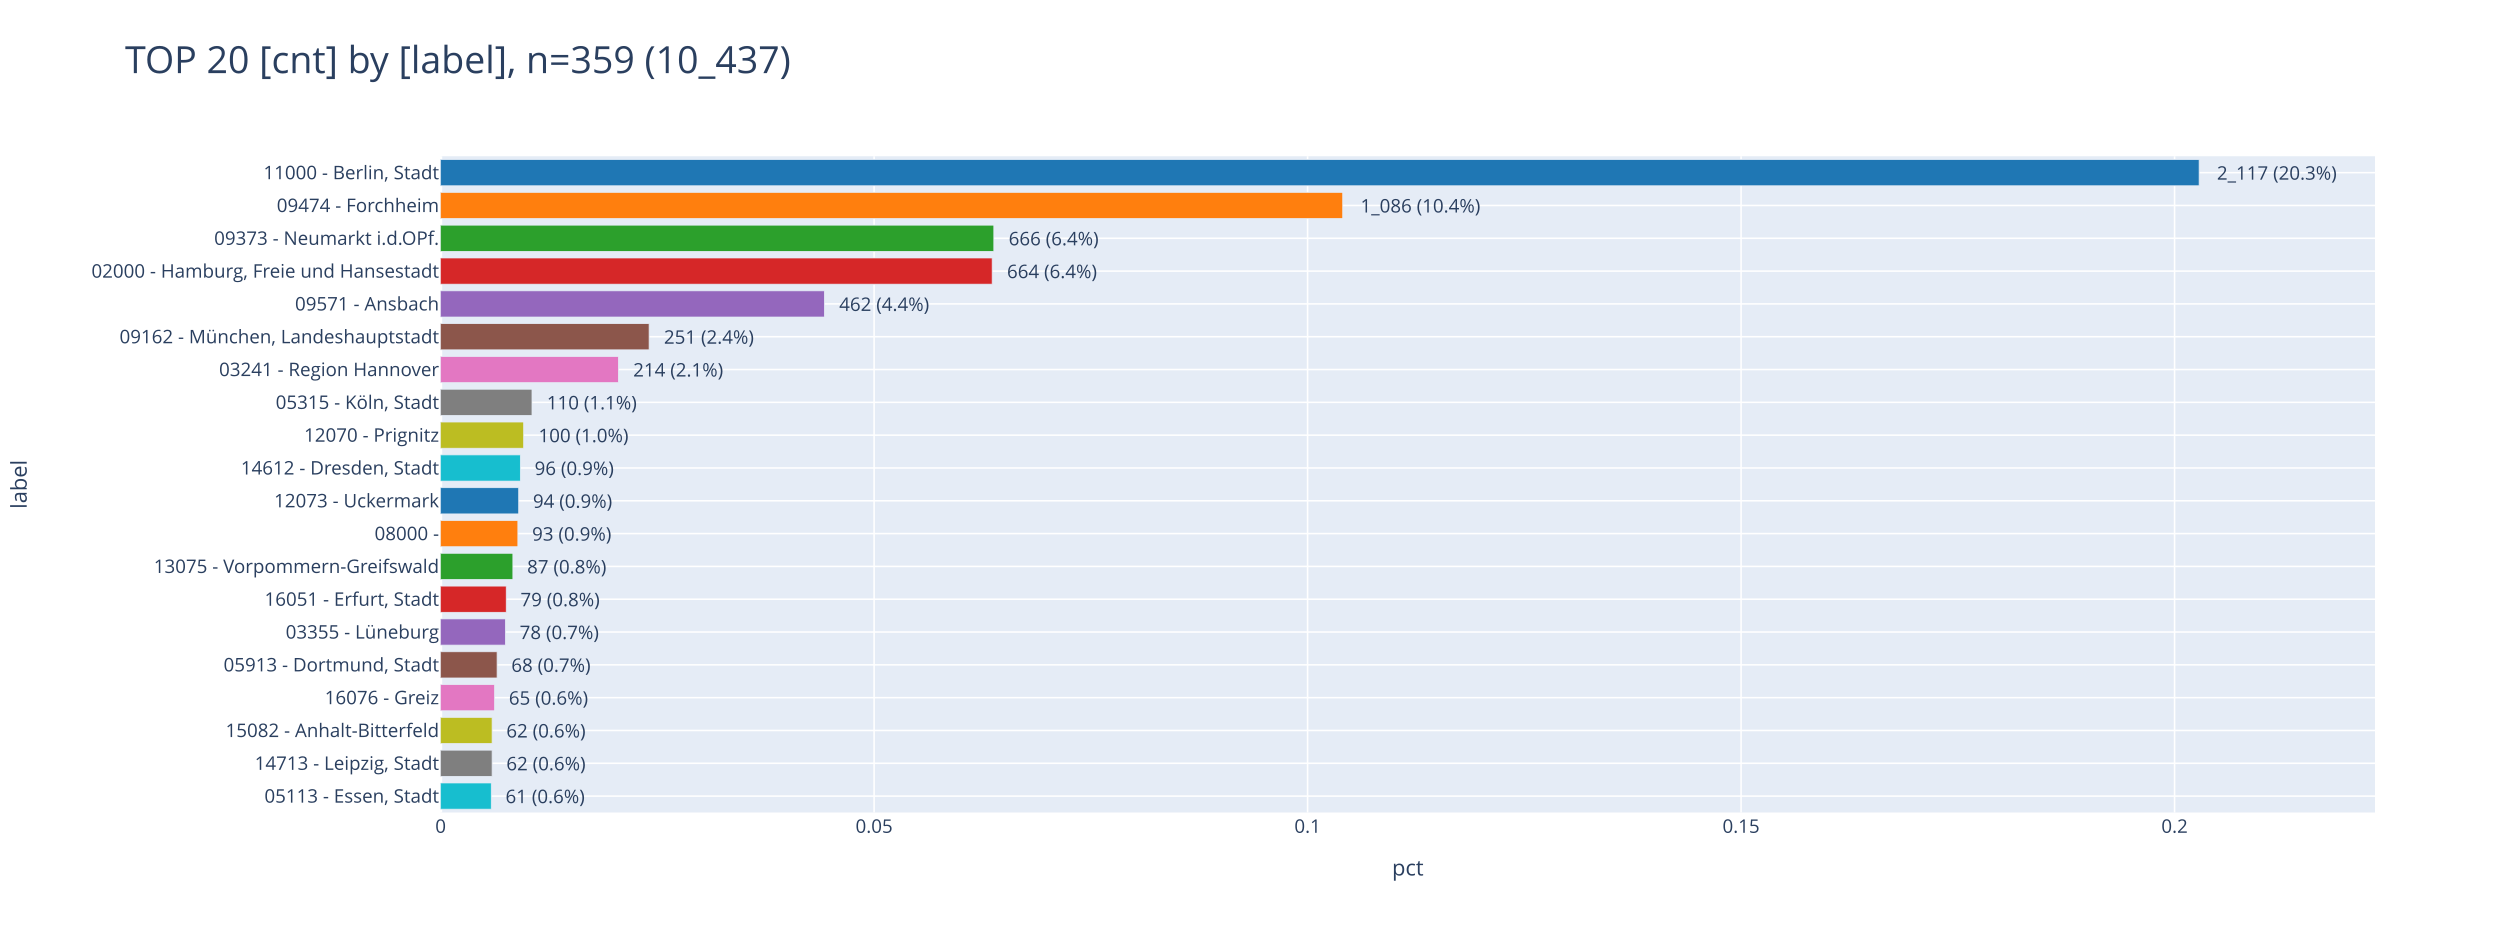
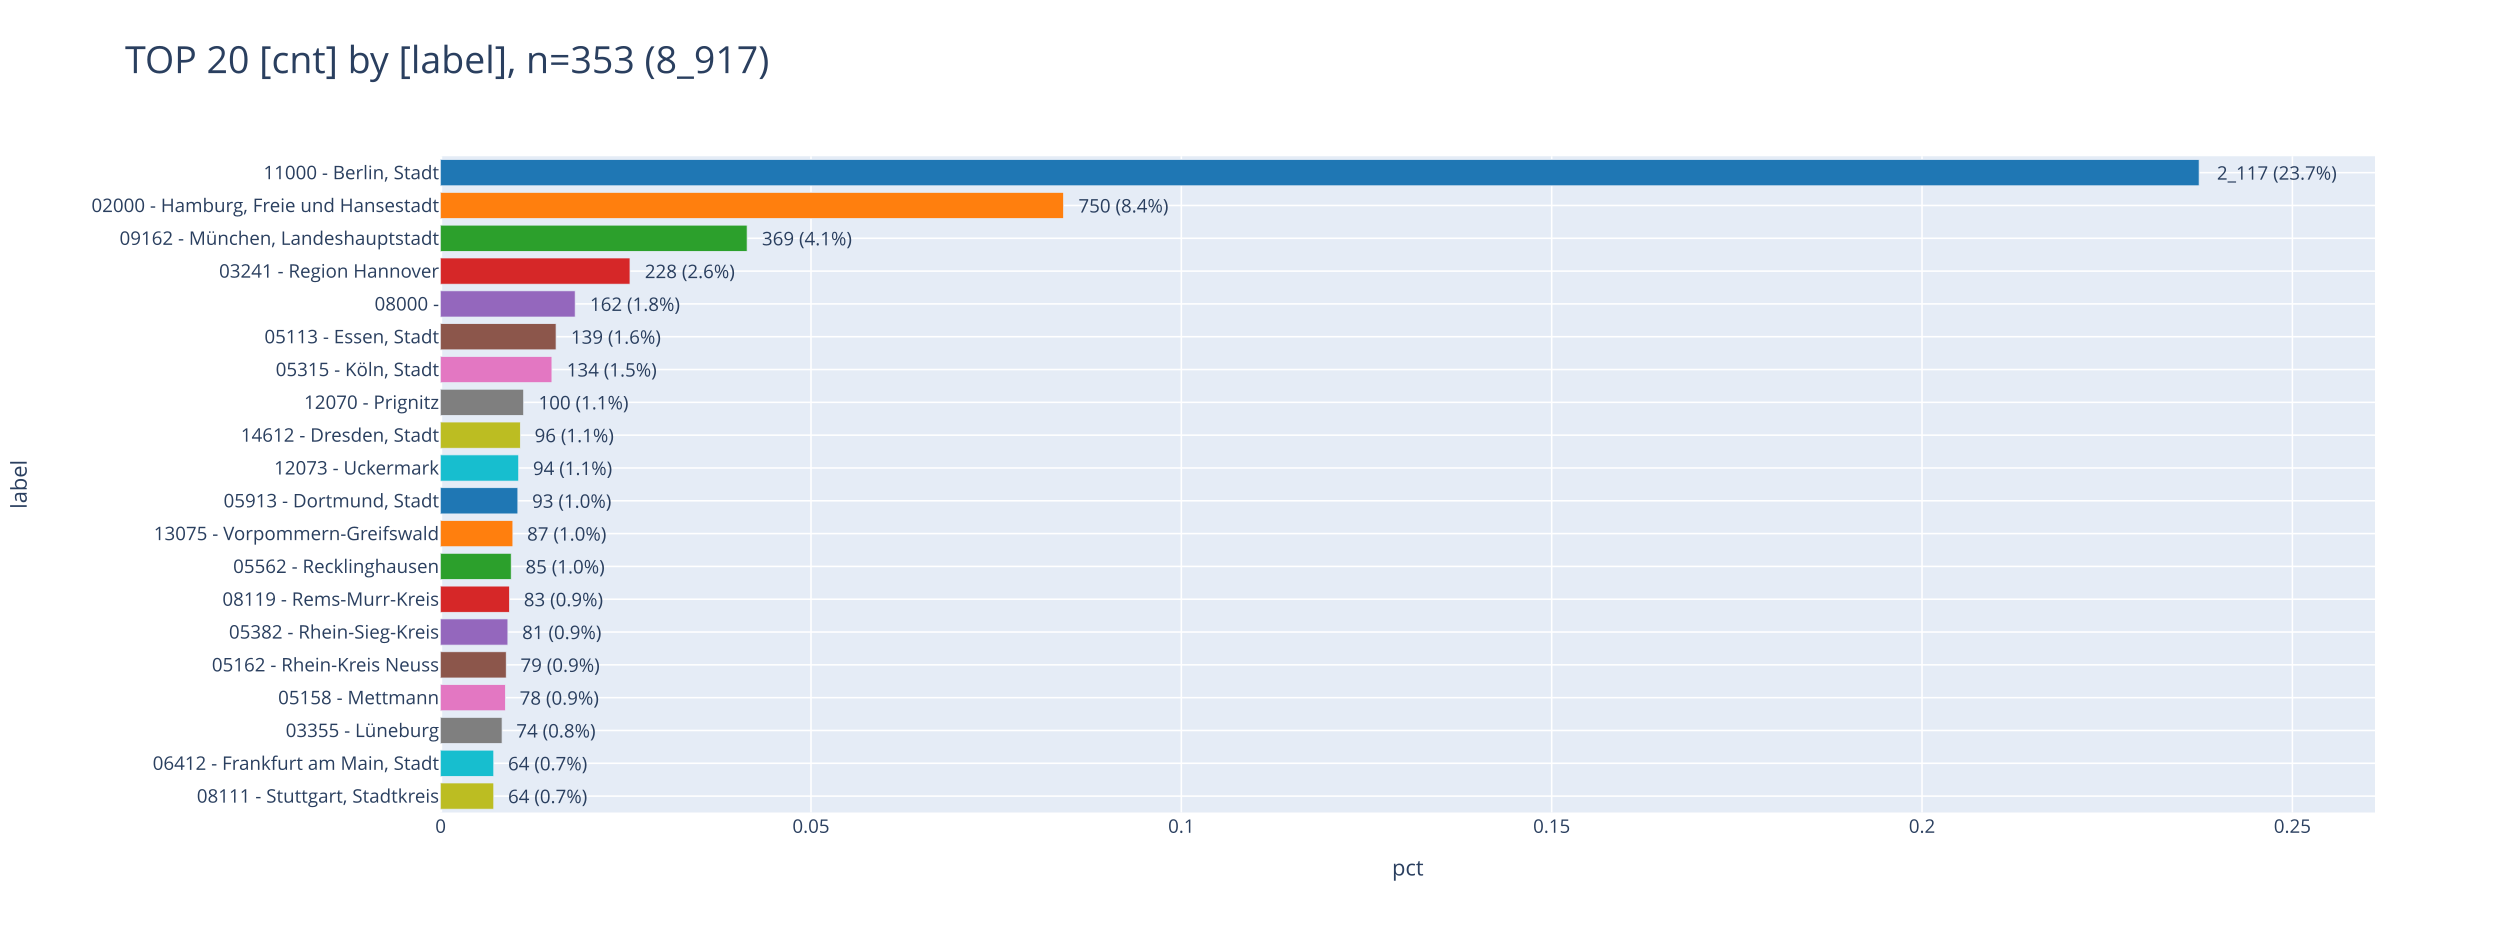
<svg xmlns="http://www.w3.org/2000/svg" class="main-svg" width="1600" height="600" style="" viewBox="0 0 1600 600">
  <rect x="0" y="0" width="1600" height="600" style="fill: rgb(255, 255, 255); fill-opacity: 1;" />
-   <defs id="defs-941564">
+   <defs id="defs-d10110">
    <g class="clips">
-       <clipPath id="clip941564xyplot" class="plotclip">
+       <clipPath id="clipd10110xyplot" class="plotclip">
        <rect width="1238" height="420" />
      </clipPath>
-       <clipPath class="axesclip" id="clip941564x">
+       <clipPath class="axesclip" id="clipd10110x">
        <rect x="282" y="0" width="1238" height="600" />
      </clipPath>
-       <clipPath class="axesclip" id="clip941564y">
+       <clipPath class="axesclip" id="clipd10110y">
        <rect x="0" y="100" width="1600" height="420" />
      </clipPath>
-       <clipPath class="axesclip" id="clip941564xy">
+       <clipPath class="axesclip" id="clipd10110xy">
        <rect x="282" y="100" width="1238" height="420" />
      </clipPath>
    </g>
    <g class="gradients" />
    <g class="patterns" />
  </defs>
  <g class="bglayer">
    <rect class="bg" x="282" y="100" width="1238" height="420" style="fill: rgb(229, 236, 246); fill-opacity: 1; stroke-width: 0;" />
  </g>
  <g class="layer-below">
    <g class="imagelayer" />
    <g class="shapelayer" />
  </g>
  <g class="cartesianlayer">
    <g class="subplot xy">
      <g class="layer-subplot">
        <g class="shapelayer" />
        <g class="imagelayer" />
      </g>
      <g class="minor-gridlayer">
        <g class="x" />
        <g class="y" />
      </g>
      <g class="gridlayer">
        <g class="x">
-           <path class="xgrid crisp" transform="translate(559.43,0)" d="M0,100v420" style="stroke: rgb(255, 255, 255); stroke-opacity: 1; stroke-width: 1px;" />
-           <path class="xgrid crisp" transform="translate(836.86,0)" d="M0,100v420" style="stroke: rgb(255, 255, 255); stroke-opacity: 1; stroke-width: 1px;" />
-           <path class="xgrid crisp" transform="translate(1114.29,0)" d="M0,100v420" style="stroke: rgb(255, 255, 255); stroke-opacity: 1; stroke-width: 1px;" />
-           <path class="xgrid crisp" transform="translate(1391.72,0)" d="M0,100v420" style="stroke: rgb(255, 255, 255); stroke-opacity: 1; stroke-width: 1px;" />
+           <path class="xgrid crisp" transform="translate(519.03,0)" d="M0,100v420" style="stroke: rgb(255, 255, 255); stroke-opacity: 1; stroke-width: 1px;" />
+           <path class="xgrid crisp" transform="translate(756.05,0)" d="M0,100v420" style="stroke: rgb(255, 255, 255); stroke-opacity: 1; stroke-width: 1px;" />
+           <path class="xgrid crisp" transform="translate(993.08,0)" d="M0,100v420" style="stroke: rgb(255, 255, 255); stroke-opacity: 1; stroke-width: 1px;" />
+           <path class="xgrid crisp" transform="translate(1230.1,0)" d="M0,100v420" style="stroke: rgb(255, 255, 255); stroke-opacity: 1; stroke-width: 1px;" />
+           <path class="xgrid crisp" transform="translate(1467.13,0)" d="M0,100v420" style="stroke: rgb(255, 255, 255); stroke-opacity: 1; stroke-width: 1px;" />
        </g>
        <g class="y">
          <path class="ygrid crisp" transform="translate(0,509.5)" d="M282,0h1238" style="stroke: rgb(255, 255, 255); stroke-opacity: 1; stroke-width: 1px;" />
          <path class="ygrid crisp" transform="translate(0,488.5)" d="M282,0h1238" style="stroke: rgb(255, 255, 255); stroke-opacity: 1; stroke-width: 1px;" />
          <path class="ygrid crisp" transform="translate(0,467.5)" d="M282,0h1238" style="stroke: rgb(255, 255, 255); stroke-opacity: 1; stroke-width: 1px;" />
          <path class="ygrid crisp" transform="translate(0,446.5)" d="M282,0h1238" style="stroke: rgb(255, 255, 255); stroke-opacity: 1; stroke-width: 1px;" />
          <path class="ygrid crisp" transform="translate(0,425.5)" d="M282,0h1238" style="stroke: rgb(255, 255, 255); stroke-opacity: 1; stroke-width: 1px;" />
          <path class="ygrid crisp" transform="translate(0,404.5)" d="M282,0h1238" style="stroke: rgb(255, 255, 255); stroke-opacity: 1; stroke-width: 1px;" />
          <path class="ygrid crisp" transform="translate(0,383.5)" d="M282,0h1238" style="stroke: rgb(255, 255, 255); stroke-opacity: 1; stroke-width: 1px;" />
          <path class="ygrid crisp" transform="translate(0,362.5)" d="M282,0h1238" style="stroke: rgb(255, 255, 255); stroke-opacity: 1; stroke-width: 1px;" />
          <path class="ygrid crisp" transform="translate(0,341.5)" d="M282,0h1238" style="stroke: rgb(255, 255, 255); stroke-opacity: 1; stroke-width: 1px;" />
          <path class="ygrid crisp" transform="translate(0,320.5)" d="M282,0h1238" style="stroke: rgb(255, 255, 255); stroke-opacity: 1; stroke-width: 1px;" />
          <path class="ygrid crisp" transform="translate(0,299.5)" d="M282,0h1238" style="stroke: rgb(255, 255, 255); stroke-opacity: 1; stroke-width: 1px;" />
          <path class="ygrid crisp" transform="translate(0,278.5)" d="M282,0h1238" style="stroke: rgb(255, 255, 255); stroke-opacity: 1; stroke-width: 1px;" />
          <path class="ygrid crisp" transform="translate(0,257.5)" d="M282,0h1238" style="stroke: rgb(255, 255, 255); stroke-opacity: 1; stroke-width: 1px;" />
          <path class="ygrid crisp" transform="translate(0,236.5)" d="M282,0h1238" style="stroke: rgb(255, 255, 255); stroke-opacity: 1; stroke-width: 1px;" />
          <path class="ygrid crisp" transform="translate(0,215.5)" d="M282,0h1238" style="stroke: rgb(255, 255, 255); stroke-opacity: 1; stroke-width: 1px;" />
          <path class="ygrid crisp" transform="translate(0,194.5)" d="M282,0h1238" style="stroke: rgb(255, 255, 255); stroke-opacity: 1; stroke-width: 1px;" />
          <path class="ygrid crisp" transform="translate(0,173.5)" d="M282,0h1238" style="stroke: rgb(255, 255, 255); stroke-opacity: 1; stroke-width: 1px;" />
          <path class="ygrid crisp" transform="translate(0,152.5)" d="M282,0h1238" style="stroke: rgb(255, 255, 255); stroke-opacity: 1; stroke-width: 1px;" />
          <path class="ygrid crisp" transform="translate(0,131.5)" d="M282,0h1238" style="stroke: rgb(255, 255, 255); stroke-opacity: 1; stroke-width: 1px;" />
          <path class="ygrid crisp" transform="translate(0,110.5)" d="M282,0h1238" style="stroke: rgb(255, 255, 255); stroke-opacity: 1; stroke-width: 1px;" />
        </g>
      </g>
      <g class="zerolinelayer">
        <path class="xzl zl crisp" transform="translate(282,0)" d="M0,100v420" style="stroke: rgb(255, 255, 255); stroke-opacity: 1; stroke-width: 2px;" />
      </g>
      <g class="layer-between">
        <g class="shapelayer" />
        <g class="imagelayer" />
      </g>
      <path class="xlines-below" />
      <path class="ylines-below" />
      <g class="overlines-below" />
      <g class="xaxislayer-below" />
      <g class="yaxislayer-below" />
      <g class="overaxes-below" />
      <g class="overplot">
-         <g class="xy" transform="translate(282,100)" clip-path="url(#clip941564xyplot)">
+         <g class="xy" transform="translate(282,100)" clip-path="url(#clipd10110xyplot)">
          <g class="barlayer mlayer">
            <g class="trace bars" style="opacity: 1;">
              <g class="points">
                <g class="point">
                  <path d="M0,18.9V2.1H1125.45V18.9Z" style="vector-effect: none; opacity: 1; stroke-width: 0.5px; fill: rgb(31, 119, 180); fill-opacity: 1; stroke: rgb(229, 236, 246); stroke-opacity: 1;" />
-                   <text class="bartext bartext-outside" text-anchor="middle" data-notex="1" x="0" y="0" style="font-family: 'Open Sans', verdana, arial, sans-serif; font-size: 12px; fill: rgb(42, 63, 95); fill-opacity: 1; white-space: pre;" transform="translate(1175.169,15)">2_117 (20.3%)</text>
-                 </g>
-               </g>
-             </g>
-             <g class="trace bars" style="opacity: 1;">
-               <g class="points">
-                 <g class="point">
-                   <path d="M0,39.9V23.1H577.35V39.9Z" style="vector-effect: none; opacity: 1; stroke-width: 0.5px; fill: rgb(255, 127, 14); fill-opacity: 1; stroke: rgb(229, 236, 246); stroke-opacity: 1;" />
-                   <text class="bartext bartext-outside" text-anchor="middle" data-notex="1" x="0" y="0" style="font-family: 'Open Sans', verdana, arial, sans-serif; font-size: 12px; fill: rgb(42, 63, 95); fill-opacity: 1; white-space: pre;" transform="translate(627.0688,36)">1_086 (10.4%)</text>
-                 </g>
-               </g>
-             </g>
-             <g class="trace bars" style="opacity: 1;">
-               <g class="points">
-                 <g class="point">
-                   <path d="M0,60.9V44.1H354.06V60.9Z" style="vector-effect: none; opacity: 1; stroke-width: 0.5px; fill: rgb(44, 160, 44); fill-opacity: 1; stroke: rgb(229, 236, 246); stroke-opacity: 1;" />
-                   <text class="bartext bartext-outside" text-anchor="middle" data-notex="1" x="0" y="0" style="font-family: 'Open Sans', verdana, arial, sans-serif; font-size: 12px; fill: rgb(42, 63, 95); fill-opacity: 1; white-space: pre;" transform="translate(392.3334,57)">666 (6.4%)</text>
-                 </g>
-               </g>
-             </g>
-             <g class="trace bars" style="opacity: 1;">
-               <g class="points">
-                 <g class="point">
-                   <path d="M0,81.9V65.1H353V81.9Z" style="vector-effect: none; opacity: 1; stroke-width: 0.5px; fill: rgb(214, 39, 40); fill-opacity: 1; stroke: rgb(229, 236, 246); stroke-opacity: 1;" />
-                   <text class="bartext bartext-outside" text-anchor="middle" data-notex="1" x="0" y="0" style="font-family: 'Open Sans', verdana, arial, sans-serif; font-size: 12px; fill: rgb(42, 63, 95); fill-opacity: 1; white-space: pre;" transform="translate(391.2734,78)">664 (6.4%)</text>
-                 </g>
-               </g>
-             </g>
-             <g class="trace bars" style="opacity: 1;">
-               <g class="points">
-                 <g class="point">
-                   <path d="M0,102.9V86.1H245.61V102.9Z" style="vector-effect: none; opacity: 1; stroke-width: 0.5px; fill: rgb(148, 103, 189); fill-opacity: 1; stroke: rgb(229, 236, 246); stroke-opacity: 1;" />
-                   <text class="bartext bartext-outside" text-anchor="middle" data-notex="1" x="0" y="0" style="font-family: 'Open Sans', verdana, arial, sans-serif; font-size: 12px; fill: rgb(42, 63, 95); fill-opacity: 1; white-space: pre;" transform="translate(283.8834,99)">462 (4.4%)</text>
-                 </g>
-               </g>
-             </g>
-             <g class="trace bars" style="opacity: 1;">
-               <g class="points">
-                 <g class="point">
-                   <path d="M0,123.9V107.1H133.44V123.9Z" style="vector-effect: none; opacity: 1; stroke-width: 0.5px; fill: rgb(140, 86, 75); fill-opacity: 1; stroke: rgb(229, 236, 246); stroke-opacity: 1;" />
-                   <text class="bartext bartext-outside" text-anchor="middle" data-notex="1" x="0" y="0" style="font-family: 'Open Sans', verdana, arial, sans-serif; font-size: 12px; fill: rgb(42, 63, 95); fill-opacity: 1; white-space: pre;" transform="translate(171.7134,120)">251 (2.4%)</text>
-                 </g>
-               </g>
-             </g>
-             <g class="trace bars" style="opacity: 1;">
-               <g class="points">
-                 <g class="point">
-                   <path d="M0,144.9V128.1H113.77V144.9Z" style="vector-effect: none; opacity: 1; stroke-width: 0.5px; fill: rgb(227, 119, 194); fill-opacity: 1; stroke: rgb(229, 236, 246); stroke-opacity: 1;" />
-                   <text class="bartext bartext-outside" text-anchor="middle" data-notex="1" x="0" y="0" style="font-family: 'Open Sans', verdana, arial, sans-serif; font-size: 12px; fill: rgb(42, 63, 95); fill-opacity: 1; white-space: pre;" transform="translate(152.0434,141)">214 (2.1%)</text>
-                 </g>
-               </g>
-             </g>
-             <g class="trace bars" style="opacity: 1;">
-               <g class="points">
-                 <g class="point">
-                   <path d="M0,165.9V149.1H58.48V165.9Z" style="vector-effect: none; opacity: 1; stroke-width: 0.5px; fill: rgb(127, 127, 127); fill-opacity: 1; stroke: rgb(229, 236, 246); stroke-opacity: 1;" />
-                   <text class="bartext bartext-outside" text-anchor="middle" data-notex="1" x="0" y="0" style="font-family: 'Open Sans', verdana, arial, sans-serif; font-size: 12px; fill: rgb(42, 63, 95); fill-opacity: 1; white-space: pre;" transform="translate(96.75344,162)">110 (1.1%)</text>
-                 </g>
-               </g>
-             </g>
-             <g class="trace bars" style="opacity: 1;">
-               <g class="points">
-                 <g class="point">
-                   <path d="M0,186.9V170.1H53.16V186.9Z" style="vector-effect: none; opacity: 1; stroke-width: 0.5px; fill: rgb(188, 189, 34); fill-opacity: 1; stroke: rgb(229, 236, 246); stroke-opacity: 1;" />
-                   <text class="bartext bartext-outside" text-anchor="middle" data-notex="1" x="0" y="0" style="font-family: 'Open Sans', verdana, arial, sans-serif; font-size: 12px; fill: rgb(42, 63, 95); fill-opacity: 1; white-space: pre;" transform="translate(91.43344,183)">100 (1.0%)</text>
-                 </g>
-               </g>
-             </g>
-             <g class="trace bars" style="opacity: 1;">
-               <g class="points">
-                 <g class="point">
-                   <path d="M0,207.9V191.1H51.04V207.9Z" style="vector-effect: none; opacity: 1; stroke-width: 0.5px; fill: rgb(23, 190, 207); fill-opacity: 1; stroke: rgb(229, 236, 246); stroke-opacity: 1;" />
-                   <text class="bartext bartext-outside" text-anchor="middle" data-notex="1" x="0" y="0" style="font-family: 'Open Sans', verdana, arial, sans-serif; font-size: 12px; fill: rgb(42, 63, 95); fill-opacity: 1; white-space: pre;" transform="translate(85.50094,204)">96 (0.9%)</text>
-                 </g>
-               </g>
-             </g>
-             <g class="trace bars" style="opacity: 1;">
-               <g class="points">
-                 <g class="point">
-                   <path d="M0,228.9V212.1H49.97V228.9Z" style="vector-effect: none; opacity: 1; stroke-width: 0.5px; fill: rgb(31, 119, 180); fill-opacity: 1; stroke: rgb(229, 236, 246); stroke-opacity: 1;" />
-                   <text class="bartext bartext-outside" text-anchor="middle" data-notex="1" x="0" y="0" style="font-family: 'Open Sans', verdana, arial, sans-serif; font-size: 12px; fill: rgb(42, 63, 95); fill-opacity: 1; white-space: pre;" transform="translate(84.43094,225)">94 (0.9%)</text>
-                 </g>
-               </g>
-             </g>
-             <g class="trace bars" style="opacity: 1;">
-               <g class="points">
-                 <g class="point">
-                   <path d="M0,249.9V233.1H49.44V249.9Z" style="vector-effect: none; opacity: 1; stroke-width: 0.5px; fill: rgb(255, 127, 14); fill-opacity: 1; stroke: rgb(229, 236, 246); stroke-opacity: 1;" />
-                   <text class="bartext bartext-outside" text-anchor="middle" data-notex="1" x="0" y="0" style="font-family: 'Open Sans', verdana, arial, sans-serif; font-size: 12px; fill: rgb(42, 63, 95); fill-opacity: 1; white-space: pre;" transform="translate(83.90094,246)">93 (0.9%)</text>
-                 </g>
-               </g>
-             </g>
-             <g class="trace bars" style="opacity: 1;">
-               <g class="points">
-                 <g class="point">
-                   <path d="M0,270.9V254.1H46.25V270.9Z" style="vector-effect: none; opacity: 1; stroke-width: 0.5px; fill: rgb(44, 160, 44); fill-opacity: 1; stroke: rgb(229, 236, 246); stroke-opacity: 1;" />
-                   <text class="bartext bartext-outside" text-anchor="middle" data-notex="1" x="0" y="0" style="font-family: 'Open Sans', verdana, arial, sans-serif; font-size: 12px; fill: rgb(42, 63, 95); fill-opacity: 1; white-space: pre;" transform="translate(80.71094,267)">87 (0.8%)</text>
-                 </g>
-               </g>
-             </g>
-             <g class="trace bars" style="opacity: 1;">
-               <g class="points">
-                 <g class="point">
-                   <path d="M0,291.9V275.1H42V291.9Z" style="vector-effect: none; opacity: 1; stroke-width: 0.5px; fill: rgb(214, 39, 40); fill-opacity: 1; stroke: rgb(229, 236, 246); stroke-opacity: 1;" />
-                   <text class="bartext bartext-outside" text-anchor="middle" data-notex="1" x="0" y="0" style="font-family: 'Open Sans', verdana, arial, sans-serif; font-size: 12px; fill: rgb(42, 63, 95); fill-opacity: 1; white-space: pre;" transform="translate(76.46094,288)">79 (0.8%)</text>
-                 </g>
-               </g>
-             </g>
-             <g class="trace bars" style="opacity: 1;">
-               <g class="points">
-                 <g class="point">
-                   <path d="M0,312.9V296.1H41.47V312.9Z" style="vector-effect: none; opacity: 1; stroke-width: 0.5px; fill: rgb(148, 103, 189); fill-opacity: 1; stroke: rgb(229, 236, 246); stroke-opacity: 1;" />
-                   <text class="bartext bartext-outside" text-anchor="middle" data-notex="1" x="0" y="0" style="font-family: 'Open Sans', verdana, arial, sans-serif; font-size: 12px; fill: rgb(42, 63, 95); fill-opacity: 1; white-space: pre;" transform="translate(75.93094,309)">78 (0.7%)</text>
-                 </g>
-               </g>
-             </g>
-             <g class="trace bars" style="opacity: 1;">
-               <g class="points">
-                 <g class="point">
-                   <path d="M0,333.9V317.1H36.15V333.9Z" style="vector-effect: none; opacity: 1; stroke-width: 0.5px; fill: rgb(140, 86, 75); fill-opacity: 1; stroke: rgb(229, 236, 246); stroke-opacity: 1;" />
-                   <text class="bartext bartext-outside" text-anchor="middle" data-notex="1" x="0" y="0" style="font-family: 'Open Sans', verdana, arial, sans-serif; font-size: 12px; fill: rgb(42, 63, 95); fill-opacity: 1; white-space: pre;" transform="translate(70.61094,330)">68 (0.7%)</text>
-                 </g>
-               </g>
-             </g>
-             <g class="trace bars" style="opacity: 1;">
-               <g class="points">
-                 <g class="point">
-                   <path d="M0,354.9V338.1H34.56V354.9Z" style="vector-effect: none; opacity: 1; stroke-width: 0.5px; fill: rgb(227, 119, 194); fill-opacity: 1; stroke: rgb(229, 236, 246); stroke-opacity: 1;" />
-                   <text class="bartext bartext-outside" text-anchor="middle" data-notex="1" x="0" y="0" style="font-family: 'Open Sans', verdana, arial, sans-serif; font-size: 12px; fill: rgb(42, 63, 95); fill-opacity: 1; white-space: pre;" transform="translate(69.02094,351)">65 (0.6%)</text>
-                 </g>
-               </g>
-             </g>
-             <g class="trace bars" style="opacity: 1;">
-               <g class="points">
-                 <g class="point">
-                   <path d="M0,396.9V380.1H32.96V396.9Z" style="vector-effect: none; opacity: 1; stroke-width: 0.5px; fill: rgb(127, 127, 127); fill-opacity: 1; stroke: rgb(229, 236, 246); stroke-opacity: 1;" />
-                   <text class="bartext bartext-outside" text-anchor="middle" data-notex="1" x="0" y="0" style="font-family: 'Open Sans', verdana, arial, sans-serif; font-size: 12px; fill: rgb(42, 63, 95); fill-opacity: 1; white-space: pre;" transform="translate(67.42094,393)">62 (0.6%)</text>
-                 </g>
-               </g>
-             </g>
-             <g class="trace bars" style="opacity: 1;">
-               <g class="points">
-                 <g class="point">
-                   <path d="M0,375.9V359.1H32.96V375.9Z" style="vector-effect: none; opacity: 1; stroke-width: 0.5px; fill: rgb(188, 189, 34); fill-opacity: 1; stroke: rgb(229, 236, 246); stroke-opacity: 1;" />
-                   <text class="bartext bartext-outside" text-anchor="middle" data-notex="1" x="0" y="0" style="font-family: 'Open Sans', verdana, arial, sans-serif; font-size: 12px; fill: rgb(42, 63, 95); fill-opacity: 1; white-space: pre;" transform="translate(67.42094,372)">62 (0.6%)</text>
-                 </g>
-               </g>
-             </g>
-             <g class="trace bars" style="opacity: 1;">
-               <g class="points">
-                 <g class="point">
-                   <path d="M0,417.9V401.1H32.43V417.9Z" style="vector-effect: none; opacity: 1; stroke-width: 0.5px; fill: rgb(23, 190, 207); fill-opacity: 1; stroke: rgb(229, 236, 246); stroke-opacity: 1;" />
-                   <text class="bartext bartext-outside" text-anchor="middle" data-notex="1" x="0" y="0" style="font-family: 'Open Sans', verdana, arial, sans-serif; font-size: 12px; fill: rgb(42, 63, 95); fill-opacity: 1; white-space: pre;" transform="translate(66.89094,414)">61 (0.6%)</text>
+                   <text class="bartext bartext-outside" text-anchor="middle" data-notex="1" x="0" y="0" style="font-family: 'Open Sans', verdana, arial, sans-serif; font-size: 12px; fill: rgb(42, 63, 95); fill-opacity: 1; white-space: pre;" transform="translate(1175.169,15)">2_117 (23.7%)</text>
+                 </g>
+               </g>
+             </g>
+             <g class="trace bars" style="opacity: 1;">
+               <g class="points">
+                 <g class="point">
+                   <path d="M0,39.9V23.1H398.72V39.9Z" style="vector-effect: none; opacity: 1; stroke-width: 0.5px; fill: rgb(255, 127, 14); fill-opacity: 1; stroke: rgb(229, 236, 246); stroke-opacity: 1;" />
+                   <text class="bartext bartext-outside" text-anchor="middle" data-notex="1" x="0" y="0" style="font-family: 'Open Sans', verdana, arial, sans-serif; font-size: 12px; fill: rgb(42, 63, 95); fill-opacity: 1; white-space: pre;" transform="translate(436.9934,36)">750 (8.4%)</text>
+                 </g>
+               </g>
+             </g>
+             <g class="trace bars" style="opacity: 1;">
+               <g class="points">
+                 <g class="point">
+                   <path d="M0,60.9V44.1H196.17V60.9Z" style="vector-effect: none; opacity: 1; stroke-width: 0.5px; fill: rgb(44, 160, 44); fill-opacity: 1; stroke: rgb(229, 236, 246); stroke-opacity: 1;" />
+                   <text class="bartext bartext-outside" text-anchor="middle" data-notex="1" x="0" y="0" style="font-family: 'Open Sans', verdana, arial, sans-serif; font-size: 12px; fill: rgb(42, 63, 95); fill-opacity: 1; white-space: pre;" transform="translate(234.4434,57)">369 (4.1%)</text>
+                 </g>
+               </g>
+             </g>
+             <g class="trace bars" style="opacity: 1;">
+               <g class="points">
+                 <g class="point">
+                   <path d="M0,81.9V65.1H121.21V81.9Z" style="vector-effect: none; opacity: 1; stroke-width: 0.5px; fill: rgb(214, 39, 40); fill-opacity: 1; stroke: rgb(229, 236, 246); stroke-opacity: 1;" />
+                   <text class="bartext bartext-outside" text-anchor="middle" data-notex="1" x="0" y="0" style="font-family: 'Open Sans', verdana, arial, sans-serif; font-size: 12px; fill: rgb(42, 63, 95); fill-opacity: 1; white-space: pre;" transform="translate(159.4834,78)">228 (2.6%)</text>
+                 </g>
+               </g>
+             </g>
+             <g class="trace bars" style="opacity: 1;">
+               <g class="points">
+                 <g class="point">
+                   <path d="M0,102.9V86.1H86.12V102.9Z" style="vector-effect: none; opacity: 1; stroke-width: 0.5px; fill: rgb(148, 103, 189); fill-opacity: 1; stroke: rgb(229, 236, 246); stroke-opacity: 1;" />
+                   <text class="bartext bartext-outside" text-anchor="middle" data-notex="1" x="0" y="0" style="font-family: 'Open Sans', verdana, arial, sans-serif; font-size: 12px; fill: rgb(42, 63, 95); fill-opacity: 1; white-space: pre;" transform="translate(124.3934,99)">162 (1.8%)</text>
+                 </g>
+               </g>
+             </g>
+             <g class="trace bars" style="opacity: 1;">
+               <g class="points">
+                 <g class="point">
+                   <path d="M0,123.9V107.1H73.9V123.9Z" style="vector-effect: none; opacity: 1; stroke-width: 0.5px; fill: rgb(140, 86, 75); fill-opacity: 1; stroke: rgb(229, 236, 246); stroke-opacity: 1;" />
+                   <text class="bartext bartext-outside" text-anchor="middle" data-notex="1" x="0" y="0" style="font-family: 'Open Sans', verdana, arial, sans-serif; font-size: 12px; fill: rgb(42, 63, 95); fill-opacity: 1; white-space: pre;" transform="translate(112.1734,120)">139 (1.6%)</text>
+                 </g>
+               </g>
+             </g>
+             <g class="trace bars" style="opacity: 1;">
+               <g class="points">
+                 <g class="point">
+                   <path d="M0,144.9V128.1H71.24V144.9Z" style="vector-effect: none; opacity: 1; stroke-width: 0.5px; fill: rgb(227, 119, 194); fill-opacity: 1; stroke: rgb(229, 236, 246); stroke-opacity: 1;" />
+                   <text class="bartext bartext-outside" text-anchor="middle" data-notex="1" x="0" y="0" style="font-family: 'Open Sans', verdana, arial, sans-serif; font-size: 12px; fill: rgb(42, 63, 95); fill-opacity: 1; white-space: pre;" transform="translate(109.5134,141)">134 (1.5%)</text>
+                 </g>
+               </g>
+             </g>
+             <g class="trace bars" style="opacity: 1;">
+               <g class="points">
+                 <g class="point">
+                   <path d="M0,165.9V149.1H53.16V165.9Z" style="vector-effect: none; opacity: 1; stroke-width: 0.5px; fill: rgb(127, 127, 127); fill-opacity: 1; stroke: rgb(229, 236, 246); stroke-opacity: 1;" />
+                   <text class="bartext bartext-outside" text-anchor="middle" data-notex="1" x="0" y="0" style="font-family: 'Open Sans', verdana, arial, sans-serif; font-size: 12px; fill: rgb(42, 63, 95); fill-opacity: 1; white-space: pre;" transform="translate(91.43344,162)">100 (1.1%)</text>
+                 </g>
+               </g>
+             </g>
+             <g class="trace bars" style="opacity: 1;">
+               <g class="points">
+                 <g class="point">
+                   <path d="M0,186.9V170.1H51.04V186.9Z" style="vector-effect: none; opacity: 1; stroke-width: 0.5px; fill: rgb(188, 189, 34); fill-opacity: 1; stroke: rgb(229, 236, 246); stroke-opacity: 1;" />
+                   <text class="bartext bartext-outside" text-anchor="middle" data-notex="1" x="0" y="0" style="font-family: 'Open Sans', verdana, arial, sans-serif; font-size: 12px; fill: rgb(42, 63, 95); fill-opacity: 1; white-space: pre;" transform="translate(85.50094,183)">96 (1.1%)</text>
+                 </g>
+               </g>
+             </g>
+             <g class="trace bars" style="opacity: 1;">
+               <g class="points">
+                 <g class="point">
+                   <path d="M0,207.9V191.1H49.97V207.9Z" style="vector-effect: none; opacity: 1; stroke-width: 0.5px; fill: rgb(23, 190, 207); fill-opacity: 1; stroke: rgb(229, 236, 246); stroke-opacity: 1;" />
+                   <text class="bartext bartext-outside" text-anchor="middle" data-notex="1" x="0" y="0" style="font-family: 'Open Sans', verdana, arial, sans-serif; font-size: 12px; fill: rgb(42, 63, 95); fill-opacity: 1; white-space: pre;" transform="translate(84.43094,204)">94 (1.1%)</text>
+                 </g>
+               </g>
+             </g>
+             <g class="trace bars" style="opacity: 1;">
+               <g class="points">
+                 <g class="point">
+                   <path d="M0,228.9V212.1H49.44V228.9Z" style="vector-effect: none; opacity: 1; stroke-width: 0.5px; fill: rgb(31, 119, 180); fill-opacity: 1; stroke: rgb(229, 236, 246); stroke-opacity: 1;" />
+                   <text class="bartext bartext-outside" text-anchor="middle" data-notex="1" x="0" y="0" style="font-family: 'Open Sans', verdana, arial, sans-serif; font-size: 12px; fill: rgb(42, 63, 95); fill-opacity: 1; white-space: pre;" transform="translate(83.90094,225)">93 (1.0%)</text>
+                 </g>
+               </g>
+             </g>
+             <g class="trace bars" style="opacity: 1;">
+               <g class="points">
+                 <g class="point">
+                   <path d="M0,249.9V233.1H46.25V249.9Z" style="vector-effect: none; opacity: 1; stroke-width: 0.5px; fill: rgb(255, 127, 14); fill-opacity: 1; stroke: rgb(229, 236, 246); stroke-opacity: 1;" />
+                   <text class="bartext bartext-outside" text-anchor="middle" data-notex="1" x="0" y="0" style="font-family: 'Open Sans', verdana, arial, sans-serif; font-size: 12px; fill: rgb(42, 63, 95); fill-opacity: 1; white-space: pre;" transform="translate(80.71094,246)">87 (1.0%)</text>
+                 </g>
+               </g>
+             </g>
+             <g class="trace bars" style="opacity: 1;">
+               <g class="points">
+                 <g class="point">
+                   <path d="M0,270.9V254.1H45.19V270.9Z" style="vector-effect: none; opacity: 1; stroke-width: 0.5px; fill: rgb(44, 160, 44); fill-opacity: 1; stroke: rgb(229, 236, 246); stroke-opacity: 1;" />
+                   <text class="bartext bartext-outside" text-anchor="middle" data-notex="1" x="0" y="0" style="font-family: 'Open Sans', verdana, arial, sans-serif; font-size: 12px; fill: rgb(42, 63, 95); fill-opacity: 1; white-space: pre;" transform="translate(79.65094,267)">85 (1.0%)</text>
+                 </g>
+               </g>
+             </g>
+             <g class="trace bars" style="opacity: 1;">
+               <g class="points">
+                 <g class="point">
+                   <path d="M0,291.9V275.1H44.13V291.9Z" style="vector-effect: none; opacity: 1; stroke-width: 0.5px; fill: rgb(214, 39, 40); fill-opacity: 1; stroke: rgb(229, 236, 246); stroke-opacity: 1;" />
+                   <text class="bartext bartext-outside" text-anchor="middle" data-notex="1" x="0" y="0" style="font-family: 'Open Sans', verdana, arial, sans-serif; font-size: 12px; fill: rgb(42, 63, 95); fill-opacity: 1; white-space: pre;" transform="translate(78.59094,288)">83 (0.9%)</text>
+                 </g>
+               </g>
+             </g>
+             <g class="trace bars" style="opacity: 1;">
+               <g class="points">
+                 <g class="point">
+                   <path d="M0,312.9V296.1H43.06V312.9Z" style="vector-effect: none; opacity: 1; stroke-width: 0.5px; fill: rgb(148, 103, 189); fill-opacity: 1; stroke: rgb(229, 236, 246); stroke-opacity: 1;" />
+                   <text class="bartext bartext-outside" text-anchor="middle" data-notex="1" x="0" y="0" style="font-family: 'Open Sans', verdana, arial, sans-serif; font-size: 12px; fill: rgb(42, 63, 95); fill-opacity: 1; white-space: pre;" transform="translate(77.52094,309)">81 (0.9%)</text>
+                 </g>
+               </g>
+             </g>
+             <g class="trace bars" style="opacity: 1;">
+               <g class="points">
+                 <g class="point">
+                   <path d="M0,333.9V317.1H42V333.9Z" style="vector-effect: none; opacity: 1; stroke-width: 0.5px; fill: rgb(140, 86, 75); fill-opacity: 1; stroke: rgb(229, 236, 246); stroke-opacity: 1;" />
+                   <text class="bartext bartext-outside" text-anchor="middle" data-notex="1" x="0" y="0" style="font-family: 'Open Sans', verdana, arial, sans-serif; font-size: 12px; fill: rgb(42, 63, 95); fill-opacity: 1; white-space: pre;" transform="translate(76.46094,330)">79 (0.9%)</text>
+                 </g>
+               </g>
+             </g>
+             <g class="trace bars" style="opacity: 1;">
+               <g class="points">
+                 <g class="point">
+                   <path d="M0,354.9V338.1H41.47V354.9Z" style="vector-effect: none; opacity: 1; stroke-width: 0.5px; fill: rgb(227, 119, 194); fill-opacity: 1; stroke: rgb(229, 236, 246); stroke-opacity: 1;" />
+                   <text class="bartext bartext-outside" text-anchor="middle" data-notex="1" x="0" y="0" style="font-family: 'Open Sans', verdana, arial, sans-serif; font-size: 12px; fill: rgb(42, 63, 95); fill-opacity: 1; white-space: pre;" transform="translate(75.93094,351)">78 (0.9%)</text>
+                 </g>
+               </g>
+             </g>
+             <g class="trace bars" style="opacity: 1;">
+               <g class="points">
+                 <g class="point">
+                   <path d="M0,375.9V359.1H39.34V375.9Z" style="vector-effect: none; opacity: 1; stroke-width: 0.5px; fill: rgb(127, 127, 127); fill-opacity: 1; stroke: rgb(229, 236, 246); stroke-opacity: 1;" />
+                   <text class="bartext bartext-outside" text-anchor="middle" data-notex="1" x="0" y="0" style="font-family: 'Open Sans', verdana, arial, sans-serif; font-size: 12px; fill: rgb(42, 63, 95); fill-opacity: 1; white-space: pre;" transform="translate(73.80094,372)">74 (0.8%)</text>
+                 </g>
+               </g>
+             </g>
+             <g class="trace bars" style="opacity: 1;">
+               <g class="points">
+                 <g class="point">
+                   <path d="M0,417.9V401.1H34.02V417.9Z" style="vector-effect: none; opacity: 1; stroke-width: 0.5px; fill: rgb(188, 189, 34); fill-opacity: 1; stroke: rgb(229, 236, 246); stroke-opacity: 1;" />
+                   <text class="bartext bartext-outside" text-anchor="middle" data-notex="1" x="0" y="0" style="font-family: 'Open Sans', verdana, arial, sans-serif; font-size: 12px; fill: rgb(42, 63, 95); fill-opacity: 1; white-space: pre;" transform="translate(68.48094,414)">64 (0.7%)</text>
+                 </g>
+               </g>
+             </g>
+             <g class="trace bars" style="opacity: 1;">
+               <g class="points">
+                 <g class="point">
+                   <path d="M0,396.9V380.1H34.02V396.9Z" style="vector-effect: none; opacity: 1; stroke-width: 0.5px; fill: rgb(23, 190, 207); fill-opacity: 1; stroke: rgb(229, 236, 246); stroke-opacity: 1;" />
+                   <text class="bartext bartext-outside" text-anchor="middle" data-notex="1" x="0" y="0" style="font-family: 'Open Sans', verdana, arial, sans-serif; font-size: 12px; fill: rgb(42, 63, 95); fill-opacity: 1; white-space: pre;" transform="translate(68.48094,393)">64 (0.7%)</text>
                </g>
              </g>
            </g>
          </g>
        </g>
      </g>
      <g class="zerolinelayer-above" />
      <path class="xlines-above crisp" d="M0,0" style="fill: none;" />
      <path class="ylines-above crisp" d="M0,0" style="fill: none;" />
      <g class="overlines-above" />
      <g class="xaxislayer-above">
        <g class="xtick">
          <text text-anchor="middle" x="0" y="533" transform="translate(282,0)" style="font-family: 'Open Sans', verdana, arial, sans-serif; font-size: 12px; fill: rgb(42, 63, 95); fill-opacity: 1; white-space: pre;">0</text>
        </g>
        <g class="xtick">
-           <text text-anchor="middle" x="0" y="533" style="font-family: 'Open Sans', verdana, arial, sans-serif; font-size: 12px; fill: rgb(42, 63, 95); fill-opacity: 1; white-space: pre;" transform="translate(559.43,0)">0.05</text>
-         </g>
-         <g class="xtick">
-           <text text-anchor="middle" x="0" y="533" style="font-family: 'Open Sans', verdana, arial, sans-serif; font-size: 12px; fill: rgb(42, 63, 95); fill-opacity: 1; white-space: pre;" transform="translate(836.86,0)">0.1</text>
-         </g>
-         <g class="xtick">
-           <text text-anchor="middle" x="0" y="533" style="font-family: 'Open Sans', verdana, arial, sans-serif; font-size: 12px; fill: rgb(42, 63, 95); fill-opacity: 1; white-space: pre;" transform="translate(1114.29,0)">0.15</text>
-         </g>
-         <g class="xtick">
-           <text text-anchor="middle" x="0" y="533" style="font-family: 'Open Sans', verdana, arial, sans-serif; font-size: 12px; fill: rgb(42, 63, 95); fill-opacity: 1; white-space: pre;" transform="translate(1391.72,0)">0.2</text>
+           <text text-anchor="middle" x="0" y="533" style="font-family: 'Open Sans', verdana, arial, sans-serif; font-size: 12px; fill: rgb(42, 63, 95); fill-opacity: 1; white-space: pre;" transform="translate(519.03,0)">0.05</text>
+         </g>
+         <g class="xtick">
+           <text text-anchor="middle" x="0" y="533" style="font-family: 'Open Sans', verdana, arial, sans-serif; font-size: 12px; fill: rgb(42, 63, 95); fill-opacity: 1; white-space: pre;" transform="translate(756.05,0)">0.1</text>
+         </g>
+         <g class="xtick">
+           <text text-anchor="middle" x="0" y="533" style="font-family: 'Open Sans', verdana, arial, sans-serif; font-size: 12px; fill: rgb(42, 63, 95); fill-opacity: 1; white-space: pre;" transform="translate(993.08,0)">0.15</text>
+         </g>
+         <g class="xtick">
+           <text text-anchor="middle" x="0" y="533" style="font-family: 'Open Sans', verdana, arial, sans-serif; font-size: 12px; fill: rgb(42, 63, 95); fill-opacity: 1; white-space: pre;" transform="translate(1230.1,0)">0.2</text>
+         </g>
+         <g class="xtick">
+           <text text-anchor="middle" x="0" y="533" style="font-family: 'Open Sans', verdana, arial, sans-serif; font-size: 12px; fill: rgb(42, 63, 95); fill-opacity: 1; white-space: pre;" transform="translate(1467.13,0)">0.25</text>
        </g>
      </g>
      <g class="yaxislayer-above">
        <g class="ytick">
-           <text text-anchor="end" x="281" y="4.2" transform="translate(0,509.5)" style="font-family: 'Open Sans', verdana, arial, sans-serif; font-size: 12px; fill: rgb(42, 63, 95); fill-opacity: 1; white-space: pre;">05113 - Essen, Stadt</text>
-         </g>
-         <g class="ytick">
-           <text text-anchor="end" x="281" y="4.2" transform="translate(0,488.5)" style="font-family: 'Open Sans', verdana, arial, sans-serif; font-size: 12px; fill: rgb(42, 63, 95); fill-opacity: 1; white-space: pre;">14713 - Leipzig, Stadt</text>
-         </g>
-         <g class="ytick">
-           <text text-anchor="end" x="281" y="4.2" transform="translate(0,467.5)" style="font-family: 'Open Sans', verdana, arial, sans-serif; font-size: 12px; fill: rgb(42, 63, 95); fill-opacity: 1; white-space: pre;">15082 - Anhalt-Bitterfeld</text>
-         </g>
-         <g class="ytick">
-           <text text-anchor="end" x="281" y="4.2" transform="translate(0,446.5)" style="font-family: 'Open Sans', verdana, arial, sans-serif; font-size: 12px; fill: rgb(42, 63, 95); fill-opacity: 1; white-space: pre;">16076 - Greiz</text>
-         </g>
-         <g class="ytick">
-           <text text-anchor="end" x="281" y="4.2" transform="translate(0,425.5)" style="font-family: 'Open Sans', verdana, arial, sans-serif; font-size: 12px; fill: rgb(42, 63, 95); fill-opacity: 1; white-space: pre;">05913 - Dortmund, Stadt</text>
-         </g>
-         <g class="ytick">
-           <text text-anchor="end" x="281" y="4.2" transform="translate(0,404.5)" style="font-family: 'Open Sans', verdana, arial, sans-serif; font-size: 12px; fill: rgb(42, 63, 95); fill-opacity: 1; white-space: pre;">03355 - Lüneburg</text>
-         </g>
-         <g class="ytick">
-           <text text-anchor="end" x="281" y="4.2" transform="translate(0,383.5)" style="font-family: 'Open Sans', verdana, arial, sans-serif; font-size: 12px; fill: rgb(42, 63, 95); fill-opacity: 1; white-space: pre;">16051 - Erfurt, Stadt</text>
-         </g>
-         <g class="ytick">
-           <text text-anchor="end" x="281" y="4.2" transform="translate(0,362.5)" style="font-family: 'Open Sans', verdana, arial, sans-serif; font-size: 12px; fill: rgb(42, 63, 95); fill-opacity: 1; white-space: pre;">13075 - Vorpommern-Greifswald</text>
-         </g>
-         <g class="ytick">
-           <text text-anchor="end" x="281" y="4.2" transform="translate(0,341.5)" style="font-family: 'Open Sans', verdana, arial, sans-serif; font-size: 12px; fill: rgb(42, 63, 95); fill-opacity: 1; white-space: pre;">08000 - </text>
-         </g>
-         <g class="ytick">
-           <text text-anchor="end" x="281" y="4.2" transform="translate(0,320.5)" style="font-family: 'Open Sans', verdana, arial, sans-serif; font-size: 12px; fill: rgb(42, 63, 95); fill-opacity: 1; white-space: pre;">12073 - Uckermark</text>
-         </g>
-         <g class="ytick">
-           <text text-anchor="end" x="281" y="4.2" transform="translate(0,299.5)" style="font-family: 'Open Sans', verdana, arial, sans-serif; font-size: 12px; fill: rgb(42, 63, 95); fill-opacity: 1; white-space: pre;">14612 - Dresden, Stadt</text>
-         </g>
-         <g class="ytick">
-           <text text-anchor="end" x="281" y="4.2" transform="translate(0,278.5)" style="font-family: 'Open Sans', verdana, arial, sans-serif; font-size: 12px; fill: rgb(42, 63, 95); fill-opacity: 1; white-space: pre;">12070 - Prignitz</text>
-         </g>
-         <g class="ytick">
-           <text text-anchor="end" x="281" y="4.2" transform="translate(0,257.5)" style="font-family: 'Open Sans', verdana, arial, sans-serif; font-size: 12px; fill: rgb(42, 63, 95); fill-opacity: 1; white-space: pre;">05315 - Köln, Stadt</text>
-         </g>
-         <g class="ytick">
-           <text text-anchor="end" x="281" y="4.2" transform="translate(0,236.5)" style="font-family: 'Open Sans', verdana, arial, sans-serif; font-size: 12px; fill: rgb(42, 63, 95); fill-opacity: 1; white-space: pre;">03241 - Region Hannover</text>
-         </g>
-         <g class="ytick">
-           <text text-anchor="end" x="281" y="4.2" transform="translate(0,215.5)" style="font-family: 'Open Sans', verdana, arial, sans-serif; font-size: 12px; fill: rgb(42, 63, 95); fill-opacity: 1; white-space: pre;">09162 - München, Landeshauptstadt</text>
-         </g>
-         <g class="ytick">
-           <text text-anchor="end" x="281" y="4.2" transform="translate(0,194.5)" style="font-family: 'Open Sans', verdana, arial, sans-serif; font-size: 12px; fill: rgb(42, 63, 95); fill-opacity: 1; white-space: pre;">09571 - Ansbach</text>
-         </g>
-         <g class="ytick">
-           <text text-anchor="end" x="281" y="4.2" transform="translate(0,173.5)" style="font-family: 'Open Sans', verdana, arial, sans-serif; font-size: 12px; fill: rgb(42, 63, 95); fill-opacity: 1; white-space: pre;">02000 - Hamburg, Freie und Hansestadt</text>
-         </g>
-         <g class="ytick">
-           <text text-anchor="end" x="281" y="4.2" transform="translate(0,152.5)" style="font-family: 'Open Sans', verdana, arial, sans-serif; font-size: 12px; fill: rgb(42, 63, 95); fill-opacity: 1; white-space: pre;">09373 - Neumarkt i.d.OPf.</text>
-         </g>
-         <g class="ytick">
-           <text text-anchor="end" x="281" y="4.2" transform="translate(0,131.5)" style="font-family: 'Open Sans', verdana, arial, sans-serif; font-size: 12px; fill: rgb(42, 63, 95); fill-opacity: 1; white-space: pre;">09474 - Forchheim</text>
+           <text text-anchor="end" x="281" y="4.2" transform="translate(0,509.5)" style="font-family: 'Open Sans', verdana, arial, sans-serif; font-size: 12px; fill: rgb(42, 63, 95); fill-opacity: 1; white-space: pre;">08111 - Stuttgart, Stadtkreis</text>
+         </g>
+         <g class="ytick">
+           <text text-anchor="end" x="281" y="4.2" transform="translate(0,488.5)" style="font-family: 'Open Sans', verdana, arial, sans-serif; font-size: 12px; fill: rgb(42, 63, 95); fill-opacity: 1; white-space: pre;">06412 - Frankfurt am Main, Stadt</text>
+         </g>
+         <g class="ytick">
+           <text text-anchor="end" x="281" y="4.2" transform="translate(0,467.5)" style="font-family: 'Open Sans', verdana, arial, sans-serif; font-size: 12px; fill: rgb(42, 63, 95); fill-opacity: 1; white-space: pre;">03355 - Lüneburg</text>
+         </g>
+         <g class="ytick">
+           <text text-anchor="end" x="281" y="4.2" transform="translate(0,446.5)" style="font-family: 'Open Sans', verdana, arial, sans-serif; font-size: 12px; fill: rgb(42, 63, 95); fill-opacity: 1; white-space: pre;">05158 - Mettmann</text>
+         </g>
+         <g class="ytick">
+           <text text-anchor="end" x="281" y="4.2" transform="translate(0,425.5)" style="font-family: 'Open Sans', verdana, arial, sans-serif; font-size: 12px; fill: rgb(42, 63, 95); fill-opacity: 1; white-space: pre;">05162 - Rhein-Kreis Neuss</text>
+         </g>
+         <g class="ytick">
+           <text text-anchor="end" x="281" y="4.2" transform="translate(0,404.5)" style="font-family: 'Open Sans', verdana, arial, sans-serif; font-size: 12px; fill: rgb(42, 63, 95); fill-opacity: 1; white-space: pre;">05382 - Rhein-Sieg-Kreis</text>
+         </g>
+         <g class="ytick">
+           <text text-anchor="end" x="281" y="4.2" transform="translate(0,383.5)" style="font-family: 'Open Sans', verdana, arial, sans-serif; font-size: 12px; fill: rgb(42, 63, 95); fill-opacity: 1; white-space: pre;">08119 - Rems-Murr-Kreis</text>
+         </g>
+         <g class="ytick">
+           <text text-anchor="end" x="281" y="4.2" transform="translate(0,362.5)" style="font-family: 'Open Sans', verdana, arial, sans-serif; font-size: 12px; fill: rgb(42, 63, 95); fill-opacity: 1; white-space: pre;">05562 - Recklinghausen</text>
+         </g>
+         <g class="ytick">
+           <text text-anchor="end" x="281" y="4.2" transform="translate(0,341.5)" style="font-family: 'Open Sans', verdana, arial, sans-serif; font-size: 12px; fill: rgb(42, 63, 95); fill-opacity: 1; white-space: pre;">13075 - Vorpommern-Greifswald</text>
+         </g>
+         <g class="ytick">
+           <text text-anchor="end" x="281" y="4.2" transform="translate(0,320.5)" style="font-family: 'Open Sans', verdana, arial, sans-serif; font-size: 12px; fill: rgb(42, 63, 95); fill-opacity: 1; white-space: pre;">05913 - Dortmund, Stadt</text>
+         </g>
+         <g class="ytick">
+           <text text-anchor="end" x="281" y="4.2" transform="translate(0,299.5)" style="font-family: 'Open Sans', verdana, arial, sans-serif; font-size: 12px; fill: rgb(42, 63, 95); fill-opacity: 1; white-space: pre;">12073 - Uckermark</text>
+         </g>
+         <g class="ytick">
+           <text text-anchor="end" x="281" y="4.2" transform="translate(0,278.5)" style="font-family: 'Open Sans', verdana, arial, sans-serif; font-size: 12px; fill: rgb(42, 63, 95); fill-opacity: 1; white-space: pre;">14612 - Dresden, Stadt</text>
+         </g>
+         <g class="ytick">
+           <text text-anchor="end" x="281" y="4.2" transform="translate(0,257.5)" style="font-family: 'Open Sans', verdana, arial, sans-serif; font-size: 12px; fill: rgb(42, 63, 95); fill-opacity: 1; white-space: pre;">12070 - Prignitz</text>
+         </g>
+         <g class="ytick">
+           <text text-anchor="end" x="281" y="4.2" transform="translate(0,236.5)" style="font-family: 'Open Sans', verdana, arial, sans-serif; font-size: 12px; fill: rgb(42, 63, 95); fill-opacity: 1; white-space: pre;">05315 - Köln, Stadt</text>
+         </g>
+         <g class="ytick">
+           <text text-anchor="end" x="281" y="4.2" transform="translate(0,215.5)" style="font-family: 'Open Sans', verdana, arial, sans-serif; font-size: 12px; fill: rgb(42, 63, 95); fill-opacity: 1; white-space: pre;">05113 - Essen, Stadt</text>
+         </g>
+         <g class="ytick">
+           <text text-anchor="end" x="281" y="4.2" transform="translate(0,194.5)" style="font-family: 'Open Sans', verdana, arial, sans-serif; font-size: 12px; fill: rgb(42, 63, 95); fill-opacity: 1; white-space: pre;">08000 - </text>
+         </g>
+         <g class="ytick">
+           <text text-anchor="end" x="281" y="4.2" transform="translate(0,173.5)" style="font-family: 'Open Sans', verdana, arial, sans-serif; font-size: 12px; fill: rgb(42, 63, 95); fill-opacity: 1; white-space: pre;">03241 - Region Hannover</text>
+         </g>
+         <g class="ytick">
+           <text text-anchor="end" x="281" y="4.2" transform="translate(0,152.5)" style="font-family: 'Open Sans', verdana, arial, sans-serif; font-size: 12px; fill: rgb(42, 63, 95); fill-opacity: 1; white-space: pre;">09162 - München, Landeshauptstadt</text>
+         </g>
+         <g class="ytick">
+           <text text-anchor="end" x="281" y="4.2" transform="translate(0,131.5)" style="font-family: 'Open Sans', verdana, arial, sans-serif; font-size: 12px; fill: rgb(42, 63, 95); fill-opacity: 1; white-space: pre;">02000 - Hamburg, Freie und Hansestadt</text>
        </g>
        <g class="ytick">
          <text text-anchor="end" x="281" y="4.2" transform="translate(0,110.5)" style="font-family: 'Open Sans', verdana, arial, sans-serif; font-size: 12px; fill: rgb(42, 63, 95); fill-opacity: 1; white-space: pre;">11000 - Berlin, Stadt</text>
        </g>
      </g>
      <g class="overaxes-above" />
    </g>
  </g>
  <g class="polarlayer" />
  <g class="smithlayer" />
  <g class="ternarylayer" />
  <g class="geolayer" />
  <g class="funnelarealayer" />
  <g class="pielayer" />
  <g class="iciclelayer" />
  <g class="treemaplayer" />
  <g class="sunburstlayer" />
  <g class="glimages" />
-   <defs id="topdefs-941564">
+   <defs id="topdefs-d10110">
    <g class="clips" />
  </defs>
  <g class="layer-above">
    <g class="imagelayer" />
    <g class="shapelayer" />
  </g>
  <g class="infolayer">
    <g class="g-gtitle">
-       <text class="gtitle" x="80" y="30" text-anchor="start" dy="0.7em" style="opacity: 1; font-family: 'Open Sans', verdana, arial, sans-serif; font-size: 24px; fill: rgb(42, 63, 95); fill-opacity: 1; white-space: pre;">TOP 20 [cnt] by [label], n=359 (10_437)</text>
+       <text class="gtitle" x="80" y="30" text-anchor="start" dy="0.7em" style="opacity: 1; font-family: 'Open Sans', verdana, arial, sans-serif; font-size: 24px; fill: rgb(42, 63, 95); fill-opacity: 1; white-space: pre;">TOP 20 [cnt] by [label], n=353 (8_917)</text>
    </g>
    <g class="g-xtitle">
      <text class="xtitle" x="901" y="560.3" text-anchor="middle" style="opacity: 1; font-family: 'Open Sans', verdana, arial, sans-serif; font-size: 14px; fill: rgb(42, 63, 95); fill-opacity: 1; white-space: pre;">pct</text>
    </g>
    <g class="g-ytitle">
      <text class="ytitle" transform="rotate(-90,17.1,310)" x="17.1" y="310" text-anchor="middle" style="opacity: 1; font-family: 'Open Sans', verdana, arial, sans-serif; font-size: 14px; fill: rgb(42, 63, 95); fill-opacity: 1; white-space: pre;">label</text>
    </g>
  </g>
</svg>
